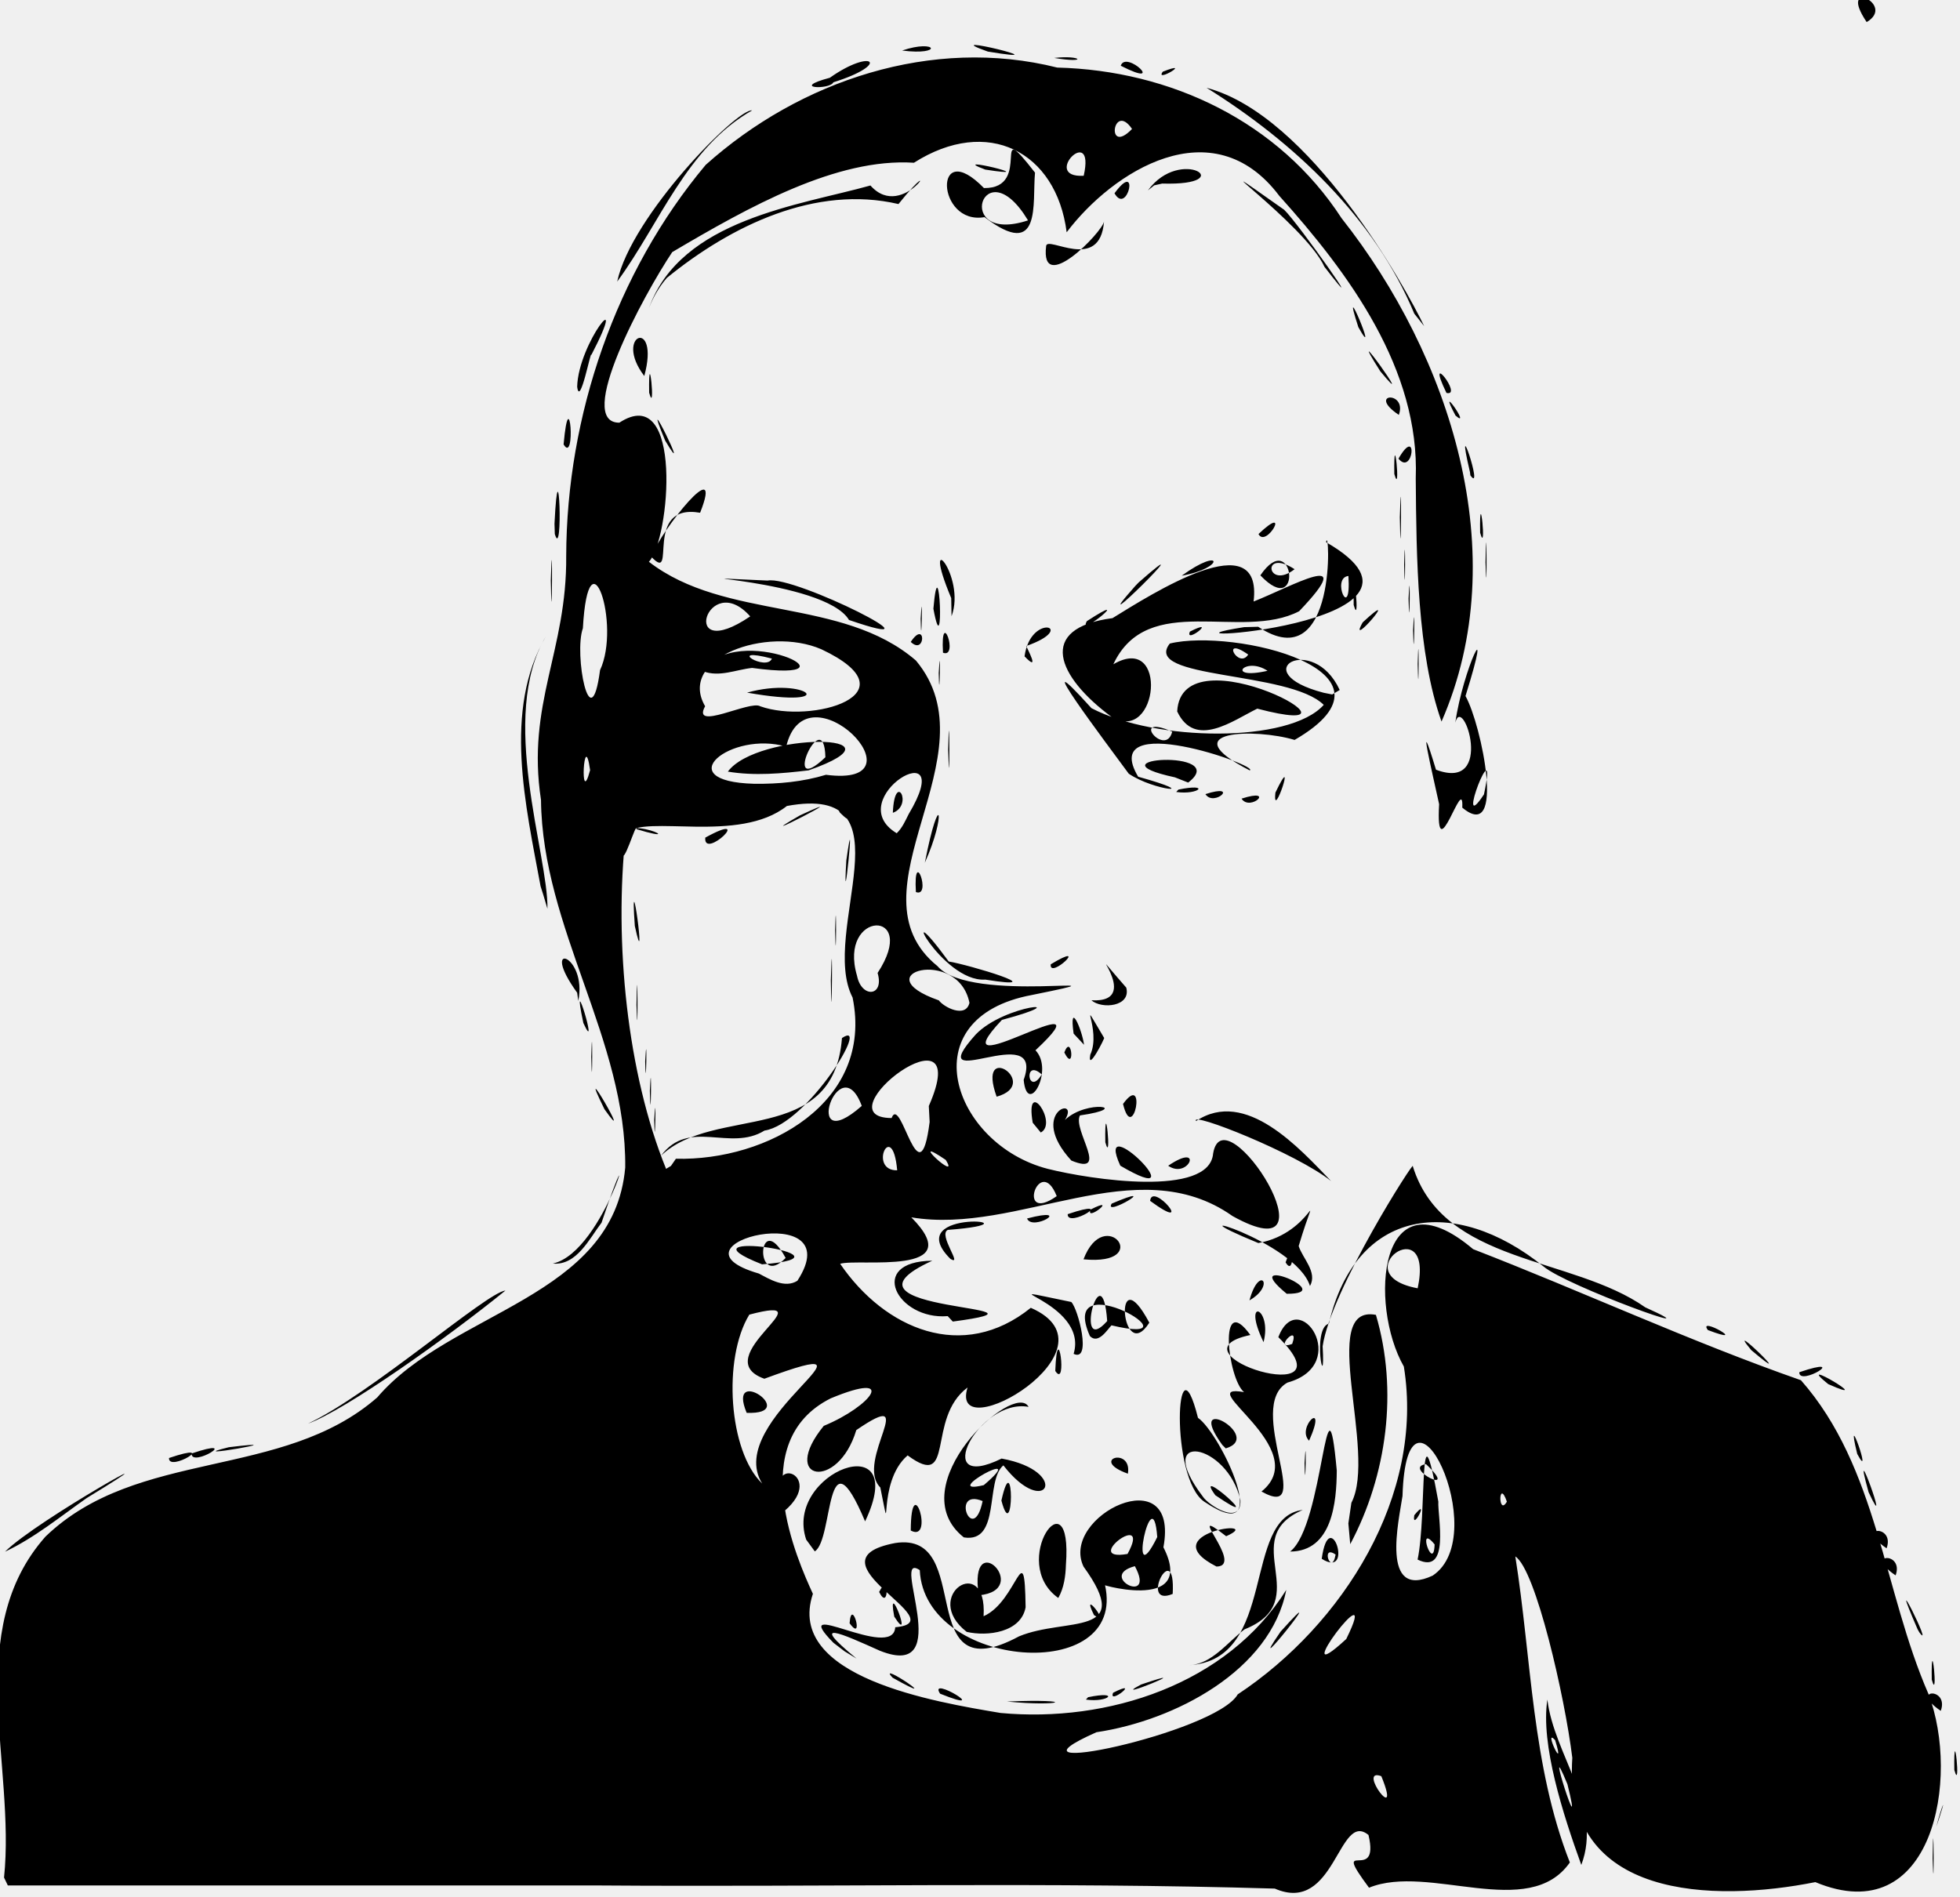
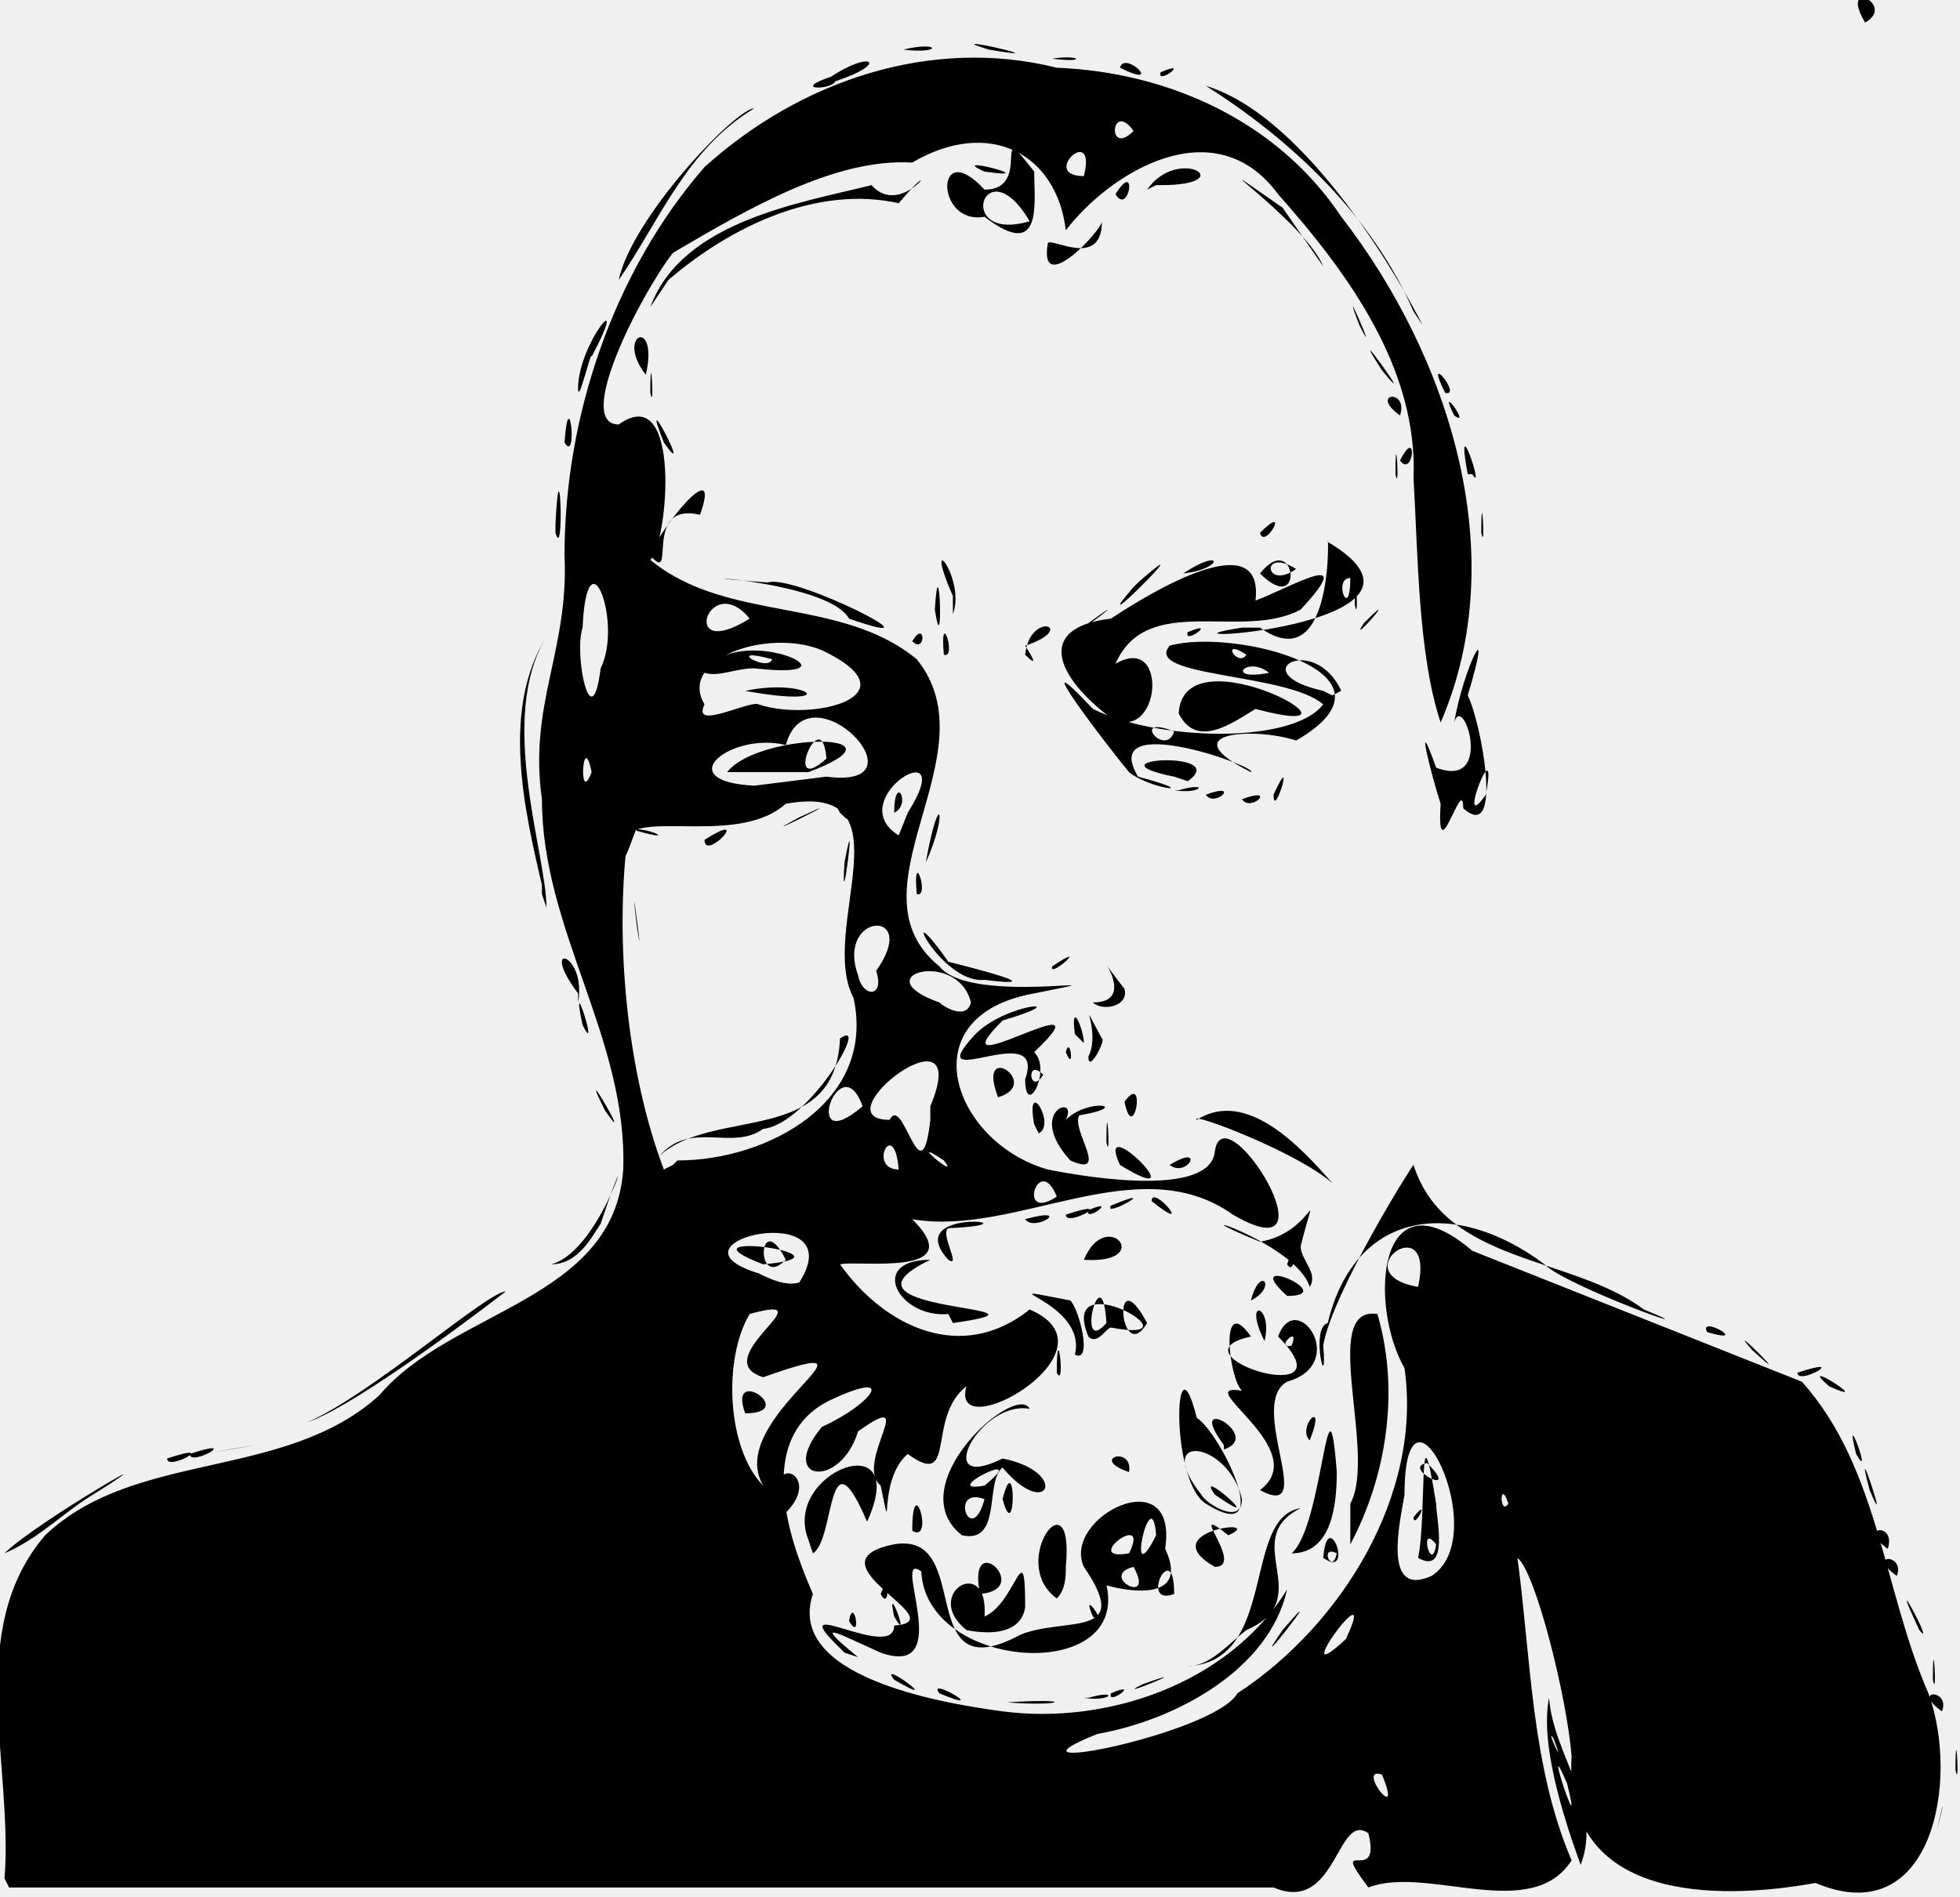
<svg xmlns="http://www.w3.org/2000/svg" width="434" height="420" stroke="#000" stroke-linecap="round" stroke-linejoin="round" fill="#fff" fill-rule="evenodd">
-   <path d="M.895 415.806c2.592-24.861-9.263-54.689 9.172-75.505 20.374-19.645 52.437-12.469 73.457-30.816 16.436-19.257 52.365-21.968 54.917-50.923.299-28.383-18.351-52.88-18.65-81.416-3.258-21.264 5.77-32.977 5.582-54.014.088-31.045 10.944-62.817 30.892-86.624 20.875-18.695 50.154-28.493 77.836-21.543 25.089.625 49.068 11.965 62.962 33.358 24.06 30.459 38.344 74.388 22.131 111.476-5.377-15.092-5.567-36.343-5.707-53.857.906-24.175-14.801-45.428-30.21-62.562-14.776-19.623-36.951-5.377-47.087 8.06-2.295-17.916-17.546-25.763-33.816-15.398-17.127-1.105-36.552 9.769-53.525 19.792-6.432 9.621-21.638 37.833-11.708 37.773 14.191-9.269 11.246 25.923 6.543 30.804 16.962 13.119 42.71 7.743 59.117 21.86 17.586 20.963-15.708 51.109 4.794 67.696 7.361 8.619 46.75 1.126 20.914 6.382-27.205 5.048-17.57 33.07 3.485 38.503 9.526 2.395 35.782 6.362 36.624-3.377 2.349-14.156 28.754 27.451 4.297 13.833-21.242-15.017-47.439 4.288-71.126.283 13.029 13.163-11.734 9.038-15.755 10.29 9.874 14.459 27.147 21.908 42.215 9.748 20.768 9.086-18.354 31.62-14.005 17.65-9.246 6.883-2.574 22.927-13.268 15.033-7.108 6.084-3.21 20.927-6.052 7.106-5.774-5.818 9.233-22.694-5.318-12.704-4.065 13.563-17.139 11.245-7.203-.936 10.584-4.371 16.551-12.335 1.544-6.098-19.112 9.564-7.375 35.837-3.948 43.29-6.21 18.499 27.204 23.976 41.551 26.385 23.685 2.211 50.173-6.291 63.264-27.252-3.446 17.858-24.702 28.936-42.036 31.52-24.318 10.794 26.382.243 31.288-8.382 23.336-15.464 41.409-44.052 36.786-72.607-7.825-13.689-5.629-43.728 15.343-25.992 24.3 9.413 47.975 20.414 72.586 29.026 17.005 19.311 18.258 46.615 28.234 69.478 7.077 18.527 1.047 52.551-25.049 41.671-22.431 4.478-55.914 3.873-53.812-27.529-1.65-13.508-8.107-41.74-12.62-44.594 3.603 22.633 3.649 46.348 12.076 67.768-9.105 13.041-31.207.177-44.471 5.592-8.74-11.772 2.532-.491-.117-11.675-6.671-5.497-7.312 17.719-20.746 11.87-49.839-1.482-99.824-.327-149.733-.693H1.735l-.521-1.087zm304.97-22.45c-5.611-2.087 4.741 11.623 0 0zm-7.767-30.376c8.298-16.866-14.184 13.071 0 0zm19.134-14.042c13.538-9.012-5.743-48.922-6.676-17.643-.812 5.476-4.935 23.048 6.676 17.643zm-3.338-3.552c2.128-9.885.161-37.463 4.594-12.848-.187 3.308 2.679 16.378-4.594 12.848zm3.771-3.357c-4.108-5.062-.2 6.477 0 0zm-1.906-17.779c-5.451.773 7.893 7.468 0 0zm-2.594 11.306c3.618-4.419-.63 3.892 0 0zm20.5-3c-1.874-5.413-1.974 3.435 0 0zm-164.893-4.005c-8.894-14.176 30.858-34.423.477-23.214-13.173-4.693 14.804-18.973-3.329-14.198-5.936 9.709-4.591 30.288 2.852 37.411zm-3.44-15.661c-4.545-10.953 12.11.455 0 0zm148.582-27.583c3.796-17.841-16.677-3.105 0 0zm-137.352-1.665c12.092-18.546-31.172-8.176-8.529-1.602 2.375 1.247 5.75 3.356 8.529 1.602zm-7.815-3.638c-20.698-8.143 23.599-1.854 0 0zm5.216-1.414c-6.173-11.441-7.102 7.334 0 0zm60.026-13.691c-3.808-9.62-9.172 6.455 0 0zm-35.325-5.719c-1.057-11.702-6.554.098 0 0zm-49-2.565c20.152.52 43.865-12.439 39.124-35.699-7.492-14.458 13.433-47.588-14.546-42.422-10.719 8.454-31.299 1.75-35.686 6.035-2.636 24.213.34 53.21 8.933 74.328l1.081-.653zm-3.288-.679c11.819-11.313 38.215-1.936 40.06-26.049 6.668-4.463-7.682 19.051-17.154 20.491-7.659 4.763-16.702-2.787-22.906 5.558zm-1.517-7.878c.499-9.215.175 9.004 0 0zm-.963-6.5c.443-10.012.226 10.472 0 0zm-1.037-6.5c.499-9.215.175 9.004 0 0zm-1.037-5.5v.09zm-.885-7c.233-14.443.363 12.345 0 0zm43.037-5.5c.466-16.364.182 16.577 0 0zm-43.406-12c-1.215-16.878 2.807 12.971 0 0zm44.349 1c.305-11.477.25 11.53 0 0zm.906-6.5v.09zm1.577-9c2.243-15.884-.945 15.915 0 0zm-49.728-1.803c-4.28-11.073 17.249-.87 3.278-5.126-.043-1.915-3.055 8.937-3.278 5.126zm18.494-3.252c11.305-6.218-.445 5.098 0 0zm21-4.945c14.735-6.811-13.497 7.74 0 0zm8.833-.573c-5.17-8.8 5.674 5.567 0 0zm19.666 64.957c10.57-24.049-24.343 2.58-8.243 2.662 2.111-5.472 6.163 18.72 8.426.869zm3.738 11.925c-9.047-6.162 3.434 5.381 0 0zm-18.583-11.95c-5.005-13.493-13.649 11.997 0 0zm23.845-22.83c-2.522-12.525-23.739-6.478-6.778-.544 1.05 1.474 5.934 4.055 6.778.544zm-20.341-6.612c9.424-14.377-8.837-13.894-4.555.619 1.011 5.063 6.113 4.608 4.555-.619zm6.877-35.168c11.398-19.093-15.352-3.446-2.643 4.225 1.23-1.187 1.891-2.726 2.643-4.225zm-3.501-.3c.405-9.49 4.653-1.709 0 0zm-67.035-9.45c-1.377-9.87-2.356 8.895 0 0zm52.224 1.028c22.84 2.982-4.369-24.923-8.807-6.23-12.167-3.601-26.235 7.698-7.087 8.223 5.352.066 10.756-.428 15.894-1.993zm-21.723-.702c6.562-8.882 41.508-8.609 17.88-.279-5.896.701-11.989 1.267-17.88.279zm21.599-3.181c-.288-12.325-10.181 9.697 0 0zm-14.427-11.289c11.346 4.037 34.551-2.699 13.542-12.624-12.108-5.251-31.942 1.962-25.747 12.618-3.124 5.669 9.989-1.404 12.205.005zm-2.919-3.024c13.248-3.71 21.419 3.782 0 0zm-9.753-4.738c7.222-11.439 37.025 2.818 10.867-.731-3.598.383-7.23 2.109-10.867.731zm15.25-2.8c-10.52-2.744-1.159 2.963 0 0zm-38.048 2.559c4.715-10.094-2.552-31.656-3.803-9.275-2.037 5.678 1.695 25.161 3.803 9.275zm33.249-11.904c-9.455-10.656-16.125 10.935 0 0zm73.847-97.58c2.681-11.906-9.679.536 0 0zm10.702-10.369c-4.246-6.213-5.885 6.108 0 0zm99.48 384.448c-4.035-11.129-9.042-26.703-7.515-36.617 1.485 12.342 12.327 23.89 7.515 36.617zm-3.068-17.86c-5.646-13.769 4.004 16.213 0 0zm-2.729-9.776c-2.774-3.028 2.478 7.995 0 0zm83.589 26.188c.233-14.443.363 12.345 0 0zm.821-7c1.165-4.647 2.676-7.993 0 0zm3.985-12.583c-.184-11.575 1.532 5.506 0 0zm-.921-4.417v.09zm-1-5v.09zm-1.079-3.668c-7.237-4.871 1.942-5.387 0 0zm-206.792-2.072c16.286-.639 12.035 1.209 0 0zm-14.786-1.732c-2.857-4.299 12.25 4.924 0 0zm32.769.779c7.232-1.494 4.583 1.249-.485.53zm5.544-.99c6.504-3.288-1.214 2.92 0 0zm6.188-1.817c14.229-4.836-7.87 4.175 0 0zm175.079-1.083c-.184-11.575 1.532 5.506 0 0zm-230.079-.417c-4.03-4.191 12.584 7.063 0 0zm65.687-2.79c19.631-1.143 11.574-32.761 25.115-34.379-14.885 6.429 3.051 20.045-12.889 26.447-3.72 2.781-7.245 7.743-12.227 7.932zm163.471-1.21v.09zm-242.286-3.75c-10.494-10.7 13.273 4.221 13.689-3.436 13.771-1.186-20.442-14.778.007-18.653 17.923-2.763 3.647 33.455 27.403 20.671 10.398-4.326 25.711.347 14.291-15.444-5.363-11.185 21.37-24.24 17.686-4.276 7.71 15.132-16.643 7.539-12.947 8.298 5.032 22.214-39.957 18.739-41.007-3.243-6.77-4.539 8.312 24.714-8.832 17.849-8.522-3.824-16.057-7.225-5.175 1.73l-2.65-1.608zm75.128-10.816c.709-12.963-7.709 3.2 0 0zm-8.376-6.144c-8.506 2.263 4.79 8.904 0 0zm-1.624-2.708c5.613-10.231-10.544 1.836 0 0zm6.581-3.738c-1.013-13.895-6.794 13.703 0 0zm27.339 20.911c12.665-14.086-8.95 12.993-.065.083zm141.016-.505c-7.269-16.796 3.935 5.514.381.675zm-210.555.587c-10.24-7.987 4.608-17.655 3.746-3.463 7.542-3.303 9.059-18.498 9.306-1.981-1.016 5.604-8.519 6.502-13.052 5.445zm-25.921-1.904c.421-6.049 3.341 4.571 0 0zm9.886-1.477c-1.749-9.159 4.427 6.942 0 0zm44.238-.323c-3.219-6.477 4.102 2.848 0 0zm-25.538-4.384c-2.313-15.736 12.118-1.13 0 0zm17.621.583c-11.193-7.933 3.254-28.028 1.691-7.342-.074 2.517-.433 5.111-1.691 7.342zm-39.667-1.333c2.2-4.488 2.2 4.488 0 0zm225.079-3.668c-7.237-4.871 1.942-5.387 0 0zm-150.37-1.956c-14.584-7.441 11.394-10.82 2.132-6.716-9.946-7.786 4.317 6.609-2.132 6.716zm23.291-1.721c1.735-12.384 7.325 4.648 0 0zm3.075-.93c-3.444-2.426-.88 4.987 0 0zm-294.626-.642c7.021-7.027 42.35-26.674 18.074-11.872-5.897 4.138-11.516 8.779-18.074 11.872zm177.395-2.678c-5.031-14.961 23.282-25.568 13.048-4.039-8.891-21.042-6.95 4.096-11.141 6.644zm107.157 2.65c7.505-5.741 7.967-43.538 10.33-17.962-.033 6.956-.981 17.928-10.33 17.962zm132.079-.724c-7.237-4.871 1.942-5.387 0 0zm-118.51-10.082c5.786-11.128-7.542-44.067 5.43-41.615 4.944 16.696 2.456 35.494-5.686 50.784l-.414-4.601zm-97.569 6.15c.073-14.071 5.36 2.832 0 0zm11.75 1.518c-14.308-11.341 11.166-34.818 14.34-28.908-11.06-2.016-21.949 19.281-5.971 11.449 15.525 2.831 9.887 13.736.388 1.507-4.11 3.397-.497 17.283-8.758 15.952zm4.164-8.046c-7.258-2.967-2.114 10.136 0 0zm.257-3.527c10.842-9.258-10.465 2.515 0 0zm-44.136 5.721c-5.519-13.619 9.779-8.301 0 0zm48.035-2.309c2.838-12.709 2.792 10.5 0 0zm44.967.283c-7.73-5.064-6.339-38.15-1.438-18.599 4.846 3.244 17.418 29.35 1.438 18.599zm7.964-.308c-2.805-12.821-19.597-15.71-8.352-.887 1.172 1.895 8.514 6.64 8.352.887zm-5.557-1.15c-5.419-7.378 12.572 8.601 0 0zm144.648-.673c-4.19-14.999 5.404 11.543 0 0zm-134.429-.151c11.784-9.454-15.874-24.129-3.859-22.01-3.619-2.914-5.827-22.654 1.392-12.653-19.261 4.071 23.191 17.239 6.197.481 4.43-11.617 16.394 6.085 2.021 10.056-9.569 5.295 6.533 31-5.75 24.125zm6.796-32.689c1.778-4.986-4.487 1.706 0 0zm-36.378 28.74c-8.757-3.124.987-6.128 0 0zm39.116-2.309c.499-9.216.175 9.004 0 0zm122.377-2.072c-2.878-11.806 3.694 6.936 0 0zm-373.821.909c11.555-3.907-.165 3.301 0 0zm5-1c11.555-3.907-.165 3.301 0 0zm228.225-1.903c-8.671-11.996 9.376-1.82.777.774zm-219.975.514c16.908-2.058-11.688 2.866 0 0zm239.199-1.449c4.296-9.649-2.967-2.904 0 0zm-221.667-3.779c14.017-6.624 39.546-29.066 43.723-29.476-12.722 10.343-35.412 26.481-43.723 29.476zm223.626-5.721v.09zm112.981-3.033c-8.223-6.629 11.461 5.106 0 0zm-111.941-8.373c1.78-12.393 20.707-41.899 19.968-39.868 6.758 21.793 35.193 19.812 51.468 31.243 17.013 7.673-17.581-4.75-22.572-9.09-19.769-15.906-41.547-12.874-47.487 12.712-3.858.974-.691 16.722-1.377 5.004zm-59.199 5.465c.468-12.549 2.775 4.235 0 0zm164.75.279c11.555-3.907-.166 3.301 0 0zm-10.636-4.889c-6.555-7.845 11.43 9.644 0 0zm-150.053.824c3.54-11.744-22.119-15.902-.521-11.488 1.541 1.534 4.568 13.388.521 11.488zm42.057-2.588c-4.961-10.255 1.99-7.785 0 0zm-38.453-1.352c-7.422-16.705 25.67 2.613 4.777-2.376-.89.916-2.921 4.291-4.777 2.376zm3.831-3.324c-1.161-16.016-7.586 8.503 0 0zm9.326.361c-8.113-15.254-6.275 9.83 0 0zm123.677 1.63c-2.464-3.335 9.78 3.724 0 0zm-168.32-3.084c-11.176.93-18.056-12.135-3.411-12.271-25.371 11.59 32.224 9.782 4.54 13.476zm66.82-3.49c2.144-8.026 5.876-3.359 0 0zm8.25-1.458c-11.274-9.258 11.81.082 0 0zm5.151-1.719c-3.168-10.111-33.439-18.559-11.441-9.517 12.392-2.21 13.696-15.305 8.935.665.876 2.756 4.207 5.755 2.506 8.851zm-167.656-4.973c11.799-2.605 19.829-36.026 10.782-9.046-2.685 3.516-5.518 9.534-10.782 9.046zm162.255-.277c1.874-5.413 1.974 3.435 0 0zm-74.216-.754c-11.611-11.585 22.006-8.149-.575-6.425-2.242 1.051 3.471 8.179.575 6.425zm29.466.091c4.712-12.385 15.714 1.534 0 0zm-12.5-9.043c10.52-2.744 1.159 2.963 0 0zm9-.957c11.555-3.907-.165 3.301 0 0zm5.063-1.021c6.504-3.288-1.214 2.92 0 0zm4.688-1.317c11.768-5.017-2.039 3.23 0 0zm8.5-.604c.429-4.444 10.391 7.584 0 0zm40.064-4.396c-7.688-6.14-31.396-15.525-29.888-13.286 10.974-7.343 22.907 6.066 29.888 13.286zm-46.662-3.395c-6.202-13.547 18.075 10.614 0 0zm-10.843-1.137c-9.823-10.738 2.039-14.601-1.418-8.997 4.892-4.657 15.158-2.703 3.319-.998-1.698 3.147 6.761 13.569-1.901 9.995zm21.441 1.148c7.986-5.432 4.549 3.151 0 0zm-13.921-5.2c-.184-11.575 1.532 5.507 0 0zm-16.079-4.335c-1.756-10.399 5.739.063 1.79 2.176zm-94.822-2.979c-6.907-14.026 7.102 10.034 0 0zm114.822-1.176c5.376-7.348 2.243 9.263 0 0zm-27.985-1.603c-4.615-12.817 10.087-2.832 0 0zm5.985-3.728c4.964-13.816-23.236 4.019-10.61-10.055 6.518-6.779 23.273-7.896 5.788-3.22-15.452 16.392 25.258-9.947 7.436 6.724 4.212 4.406-1.81 14.926-2.614 6.551zm4-1.202c-4.12-3.737-3.087 5.14 0 0zm-99.748-3.893c.305-11.477.25 11.53 0 0zm104.748-.969c1.678-4.478 2.414 4.807 0 0zm5.75.491c2.608-5.635-3.268-14.335 3.054-3.735.383-.315-3.79 7.903-3.054 3.735zm-3.691-4.675c-1.056-7.574 1.836-.998 2.31 2.483zm-108.559-2.347c-2.976-14.024 3.726 8.133 0 0zm112.5-5.028c12.563.707-3.977-16.131 7.715-2.807 1.107 4.211-5.403 4.832-7.715 2.807zM127.8 219.85c-8.641-11.982 2.33-8.471.245 1.819l-.161-1.196zm90.364-2.906c-9.733.655-20.406-20.854-8.088-4.009 4.356.684 23.777 6.513 8.088 4.009zm14.5-3.388c9.057-5.458-.411 3.522 0 0zM119.699 196.27c-3.258-17.714-8.392-39.05 1.197-55.372-10.638 17.739.536 48.446.324 60.355l-.953-3.197zm83.106 1.286c-.612-10.496 3.591 1.334 0 0zm1.981-6.5c3.317-17.038 4.834-10.756 0 0zm113.878-12.967c-1.416-6.535-5.18-22.422-.696-7.63 13.202 4.983 5.947-17.067 4.283-10.437 1.663-11.801 8.642-26.328 2.252-5.878 3.576 6.346 8.991 32.789-.713 24.717.384-8.113-5.998 14.679-5.126-.773zm9.929-2.164c3.386-15.936-6.798 10.328 0 0zm-53.679.942c7.737-2.493 1.892 2.954 0 0zm-8-1c7.737-2.493 1.892 2.954 0 0zm15.5-.342c4.99-10.417-.75 6.947 0 0zm-73.592-1.969v.09zm52.111 1.307c7.232-1.495 4.583 1.249-.485.53zm-10.995-3.518c-4.516-6.149-23.646-31.539-8.262-14.517 14.201 7.448 43.856 7.812 51.438-.726-7.661-7.575-40.393-5.622-34.085-13.583 14.032-3.431 54.102 6.01 27.632 21.346-8.587-2.604-27.375-2.21-9.945 6.744 2.504-.921-33.659-13.7-24.697 1.402 14.927 4.148 3.476 3.139-2.081-.667zm9.625-9.318c-9.745-4.21-1.469 5.945 0 0zm37.086-9.221c-5.917-12.834-21.273-4.016-3.573.609l1.912.383zm-15.985-4.25c-5.036-3.342-9.444 2.141 0 0zm-4.271-3.604c-6.288-4.36-2.159 3.383 0 0zm-16.229 27.2c-19.992-4.316 12.738-6.379 2.935 1.158zm-50.214-6.096c.307-14.437.392 13.926 0 0zm50.715-8.499c.98-18.458 46.966 7.049 17.732-.619-5.37 2.604-13.772 8.996-17.732.619zm-14.5 1.234c-12.087-8.931-16.712-19.685.169-21.895 8.834-5.431 33.359-21.166 31.248-3.686 8.279-3.241 23.649-12.057 10.089 2.152-12.832 6.662-33.536-4.518-41.145 11.747 12.277-7.156 9.996 17.768-.361 11.682zm-38.305-9.735c.499-9.215.175 9.004 0 0zm106.057-2c.305-11.477.25 11.53 0 0zm-87.052-1.7c1.337-9.858 12.058-6.38.393-2.294.075.407 3.247 6.095-.393 2.294zm-18.059-.8c-.612-10.496 3.591 1.334 0 0zm-7.141-2.393c3.415-5.131 3.312 3.13 0 0zm111.232-2.607c.443-10.012.226 10.472 0 0zm-124.901-2.251c-5.429-9.183-45.766-9.904-18.023-8.732 6.082-1.189 41.269 16.703 18.023 8.732zm75.481 2.568c6.504-3.288-1.214 2.92 0 0zm-59.618-2.817c.499-9.216.175 9.004 0 0zm2.821-2.25c1.319-15.435 2.516 13.627 0 0zm71.921 4.001c17.743 11.767 15.744-23.366 15.033-18.732 32.251 18.569-44.305 22.883-18.142 18.812zm19.978-11.251c-3.928.384.657 10.489 0 0zm3.161 10.273c9.269-8.58-3.696 6.594 0 0zm-91.114-5.375c-7.018-16.743 3.412-4.925.072 4.019zm30.038 5.102c11.13-7.213-2.273 3.942 0 0zm11.475-8.573c16.027-14.08-13.47 15.137-.767.794zm47.604 4.989c-.184-11.575 1.532 5.506 0 0zm12.153-1.417c.443-10.012.226 10.472 0 0zm-189.932-4c.441-15.818.261 16.121 0 0zm139.7-1.059c9.214-6.687 9.584-1.669 0 0zm17.415-.078c7.44-10.897 9.538 10.054 0 0zm7.585-1.363c-7.452-4.816-6.181 4.786 0 0zm24.252-1c.305-11.477.25 11.53 0 0zm18.02-.5c.233-14.443.363 12.345 0 0zm-184.728-1.262c2.112-5.829 16.251-23.498 10.817-9.739-12.841-2.208-4.924 16.011-10.817 9.739zm-21.427-7.321c.966-19.678 1.969 8.69.069 2.296l-.036-1.206zm155.882 2.299c7.43-7.062 1.72 3.283 0 0zm31.3-3.716c.44-15.818.261 16.121 0 0zm17.779 3.417c-.184-11.575 1.532 5.506 0 0zm-.921-4.417v.09zm-1.327-9c-3.586-15.258 3.23 5.168.086.714zm-16.752.417c-.184-11.575 1.532 5.506 0 0zm.921-3.394c4.416-7.673 3.268 3.966 0 0zm-184.866-3.158c1.322-14.712 2.77 4.641 0 0zm22.492-.844c-6.062-14.575 6.506 10.913 0 0zm174.998-5.56c-4.432-8.303 3.776 3.343 0 0zm-12.545-.13c-7.237-4.871 1.942-5.387 0 0zm-166-4.915c-.184-11.575 1.532 5.507 0 0zm176.545.045c-4.913-10.14 3.814.915 0 0zM127.8 85.635c.28-9.825 11.815-23.722 3.135-7.017-.064-1.395-2.535 11.794-3.135 7.017zm177.848-3.396c-8.872-13.979 8.896 10.725 0 0zm-162.984 1.033c-7.006-9.197 3.571-13.17 0 0zm176.158-3.716v.09zm-5.658-10.092c-8.791-21.229-26.805-38.077-45.985-50.016 22.976 6.084 44.152 44.337 48.17 52.777zm-12.389 2.981c-4.341-13.351 5.046 9.058 0 0zm-157.067-4.254c7.067-19.648 33.355-22.712 49.031-27.112 7.438 8.391 16.861-9.158 6.207 4.111-18.328-4.283-37.011 4.724-51.292 16.358-1.685 1.966-3.014 4.229-3.946 6.643zm149.565-9.102c-4.354-9.589-31.902-28.826-8.926-12.637 3.114 2.946 20.059 27.099 8.926 12.637zM136.664 62.36c3.127-14.544 26.513-38.327 29.875-37.915-14.575 8.312-20.404 25.035-29.875 37.915zm94.98-7.878c.224-2.398 11.942 5.946 12.814-5.415-.372 2.348-14.172 16.574-12.814 5.415zm-13.642-6.395c-10.708 1.871-11.432-18.05-.13-6.439 11.1.157 1.014-16.636 11.31-3.417-.636 6.779 1.58 19.589-11.18 9.856zm9.631.719c-9.926-16.502-16.868 5.542 0 0zm19.148-6c5.671-7.708 2.899 5.088 0 0zm7.405-.642c7.278-9.96 20.579-.984 3.159-1.514l-1.772.397zm-36.021-4.608c-9.13-3.406 14.007 2.188 0 0zm-34.419-20.333c9.471-6.7 13.65-3.019.788 1-.724 1.694-9.815 1.406-.788-1zm73.732-1.35c6.98-2.734-1.94 2.649 0 0zm-9.312-1.317c1.151-3.58 10.307 5.282 0 0zm-14.732-1.725c6.018-.697 7.642 1.29 0 0zm-14.703-1.411c-12.562-4.45 18.175 3.008 0 0zm-18.982-.229c7.766-2.63 9.21 1.186 0 0zm213.583-6.302c-6.635-9.86 6.671-3.92 0 0z" stroke="none" fill="#000" fill-rule="nonzero" />
+   <path d="M1 416c2-25-9-55 9-76 20-19 53-12 74-31 16-19 52-21 54-50 1-29-18-53-18-82-3-21 6-33 5-54 0-31 11-63 31-86 21-19 50-29 78-22 25 1 49 12 63 33 24 31 38 75 22 112-5-15-5-37-6-54 1-24-14-45-30-63-14-19-37-5-47 8-2-17-17-25-34-15-17-1-36 10-53 20-7 9-22 38-12 38 14-10 11 26 7 30 17 14 42 8 59 22 17 21-16 51 5 68 7 9 46 1 21 6-28 5-18 33 3 39 10 2 36 6 37-4 2-14 28 28 4 14-21-15-48 5-71 1 13 13-12 9-16 10 10 14 27 22 42 10 21 9-18 31-14 17-9 7-2 23-13 15-7 6-3 21-6 7-6-5 9-22-5-12-4 13-18 11-8-1 11-5 17-13 2-6-19 9-7 36-4 43-6 18 27 24 42 26 23 3 50-6 63-27-4 18-25 29-42 32-25 10 26 0 31-9 23-15 41-44 37-72-8-14-6-44 15-26l73 29c17 19 18 46 28 69 7 19 1 53-25 42-22 4-56 4-54-28-1-13-8-41-12-44 3 22 3 46 12 67-9 14-32 1-45 6-9-12 3 0 0-12-7-5-7 18-21 12H2l-1-2zm305-23c-6-2 5 12 0 0zm-8-30c8-17-14 13 0 0zm19-14c14-9-6-49-6-18-1 6-5 23 6 18zm-3-4c2-9 0-37 4-12 0 3 3 16-4 12zm4-3c-4-5-1 7 0 0zm-2-18c-6 1 8 8 0 0zm-3 12c4-5 0 3 0 0zm21-3c-2-6-2 3 0 0zm-165-4c-9-15 31-35 0-24-13-4 15-19-3-14-6 10-5 30 3 38zm-4-16c-4-11 12 0 0 0zm149-28c4-18-17-3 0 0zm-137-1c12-19-32-9-9-2 2 1 6 3 9 2zm-8-4c-21-8 23-2 0 0zm5-1c-6-12-7 7 0 0zm60-14c-4-10-9 6 0 0zm-35-6c-1-12-7 0 0 0zm-49-2c20 0 44-13 39-36-8-15 13-48-15-43-10 9-31 2-35 7-3 24 0 53 8 74l2-1zm-4-1c12-11 39-2 40-26 7-5-7 19-17 20-7 5-16-2-23 6zm-1-8c0-9 0 9 0 0zm-1-6c0-10 0 10 0 0zm-1-7c0-9 0 9 0 0zm-1-5zm-1-7c0-15 0 12 0 0zm43-6c0-16 0 17 0 0zm-43-12c-2-17 2 13 0 0zm44 1c0-11 0 12 0 0zm1-6zm1-9c3-16-1 15 0 0zm-49-2c-5-11 17-1 3-5 0-2-3 9-3 5zm18-3c11-7 0 5 0 0zm21-5c15-7-13 7 0 0zm9-1c-5-9 6 6 0 0zm20 65c10-24-25 3-9 3 3-6 7 18 9 0zm3 12c-9-6 4 5 0 0zm-18-12c-5-14-14 12 0 0zm24-23c-3-12-24-6-7 0 1 1 6 4 7 0zm-21-7c10-14-9-13-4 1 1 5 6 5 4-1zm7-35c12-19-15-3-2 5l2-5zm-3 0c0-9 4-2 0 0zm-67-9c-2-10-3 8 0 0zm52 1c23 3-4-25-9-7-12-3-26 8-7 9l16-2zm-22-1c7-9 42-9 18 0h-18zm22-3c-1-13-10 9 0 0zm-15-12c12 4 35-2 14-12-12-5-32 2-26 12-3 6 10-1 12 0zm-3-3c14-3 22 4 0 0zm-9-4c7-12 37 2 11-1-4 0-8 2-11 1zm15-3c-11-3-1 3 0 0zm-38 2c5-10-3-31-4-9-2 6 2 25 4 9zm33-11c-9-11-16 10 0 0zm74-98c3-12-10 0 0 0zm11-10c-5-7-6 6 0 0zm99 384c-4-11-9-27-7-37 1 13 12 24 7 37zm-3-18c-6-14 4 16 0 0zm-3-10c-2-3 3 8 0 0zm84 27c0-15 0 12 0 0zm1-7c1-5 2-8 0 0zm4-13c0-12 1 5 0 0zm-1-4zm-1-5zm-1-4c-7-5 2-5 0 0zm-207-2c16-1 12 1 0 0zm-15-2c-3-4 12 5 0 0zm33 1c7-2 5 1-1 0zm5-1c7-3-1 3 0 0zm7-2c14-5-8 4 0 0zm175-1c0-12 1 5 0 0zm-230 0c-4-5 12 7 0 0zm65-3c20-1 12-33 25-35-14 7 4 20-12 27-4 3-8 8-13 8zm164-1zm-242-4c-11-11 13 4 13-4 14-1-20-14 0-18 18-3 4 33 28 20 10-4 25 1 14-15-5-11 21-24 18-4 7 15-17 7-13 8 5 22-40 19-41-3-7-5 8 24-9 18-9-4-16-8-5 1l-3-1zm75-11c0-13-8 3 0 0zm-9-6c-8 2 5 9 0 0zm-1-3c5-10-11 2 0 0zm6-4c-1-13-7 14 0 0zm28 21c12-14-9 13 0 0zm141 0c-8-17 4 5 0 0zm-211 0c-10-8 5-17 4-3 7-3 9-19 9-2-1 6-8 6-13 5zm-26-2c1-6 3 5 0 0zm10-1c-2-9 4 7 0 0zm44 0c-3-7 4 3 0 0zm-25-5c-3-15 12-1 0 0zm17 1c-11-8 4-28 2-7 0 2 0 5-2 7zm-39-1c2-5 2 4 0 0zm225-4c-7-5 2-5 0 0zm-151-2c-14-8 12-11 3-7-10-8 4 7-3 7zm24-2c1-12 7 5 0 0zm3-1c-4-2-1 5 0 0zM1 344c7-7 42-27 18-12-6 4-11 9-18 12zm178-3c-6-15 23-26 13-4-9-21-7 4-12 7zm107 3c7-6 8-44 10-18 0 7-1 18-10 18zm132-1c-7-5 2-6 0 0zm-119-10c6-11-7-44 6-42 5 17 2 36-6 51v-5zm-97 6c0-14 5 3 0 0zm11 1c-14-11 12-34 15-28-11-2-22 19-6 11 15 3 10 14 0 2-4 3 0 17-9 15zm5-8c-8-3-3 11 0 0zm0-3c11-9-11 2 0 0zm-44 6c-6-14 9-9 0 0zm48-3c3-12 3 11 0 0zm45 1c-8-5-7-39-2-19 5 3 18 29 2 19zm8-1c-3-13-20-15-9-1 1 2 9 7 9 1zm-6-1c-5-7 13 9 0 0zm145-1c-4-15 5 12 0 0zm-135 0c12-9-16-24-4-22-3-3-5-22 2-12-19 4 23 17 6 0 4-11 16 6 2 10-9 5 7 31-6 24zm7-32c2-5-4 1 0 0zm-36 28c-9-3 1-6 0 0zm39-2c0-9 0 9 0 0zm122-2c-3-12 4 7 0 0zm-374 1c12-4 0 3 0 0zm5-1c12-4 0 3 0 0zm229-2c-9-12 9-2 0 1zm-220 1c17-3-12 2 0 0zm239-2c4-10-3-3 0 0zm-222-4c14-6 40-29 44-29-13 10-35 26-44 29zm224-5zm113-3c-8-7 11 5 0 0zm-112-9c2-12 21-42 20-40 7 22 35 20 51 32 17 7-17-5-22-10-20-15-42-12-48 13-4 1 0 17-1 5zm-59 6c0-13 2 4 0 0zm164 0c12-4 0 3 0 0zm-10-5c-7-8 11 10 0 0zm-150 1c3-12-22-16-1-12 2 2 5 14 1 12zm42-3c-5-10 2-8 0 0zm-39-1c-7-17 26 2 5-2-1 0-3 4-5 2zm4-3c-1-16-7 8 0 0zm9 0c-8-15-6 10 0 0zm124 2c-2-4 10 3 0 0zm-168-4c-11 1-18-12-4-12-25 12 33 10 5 14zm67-3c2-8 6-3 0 0zm8-1c-11-10 12 0 0 0zm5-2c-3-10-33-19-11-10 12-2 13-15 9 1 0 3 4 6 2 9zm-168-5c12-3 20-36 11-9-2 3-5 9-11 9zm163 0c2-6 2 3 0 0zm-75-1c-11-12 22-8 0-7-2 1 3 9 0 7zm30 0c5-12 16 1 0 0zm-13-9c11-3 2 3 0 0zm9-1c12-4 0 3 0 0zm5-1c7-3-1 3 0 0zm5-1c12-5-2 3 0 0zm9-1c0-4 10 8 0 0zm40-4c-8-7-32-16-30-14 11-7 23 6 30 14zm-47-4c-6-13 18 11 0 0zm-11-1c-10-11 2-15-1-9 5-5 15-3 3-1-2 3 7 14-2 10zm22 1c8-5 4 3 0 0zm-14-5c0-12 1 5 0 0zm-16-4c-2-11 5 0 1 2zm-95-3c-7-14 7 10 0 0zm115-2c5-7 2 10 0 0zm-28-1c-5-13 10-3 0 0zm6-4c5-14-24 4-11-10 7-7 23-8 6-3-16 16 25-10 7 7 4 4-2 15-2 6zm4-1c-4-4-3 5 0 0zm-100-4c0-11 0 12 0 0zm105-1c1-4 2 5 0 0zm5 1c3-6-3-15 3-4 1 0-3 8-3 4zm-3-5c-1-8 2-1 2 2zm-109-2c-3-14 4 8 0 0zm113-5c12 0-4-17 7-3 1 4-5 5-7 3zm-114-2c-9-12 2-9 0 2v-2zm90-3c-10 1-20-21-8-4 4 1 24 6 8 4zm15-3c9-6-1 3 0 0zm-113-18c-4-17-9-39 1-55-11 18 0 48 0 60l-1-3zm83 2c-1-11 3 1 0 0zm2-7c3-17 5-11 0 0zm114-13c-2-6-6-22-1-8 13 5 6-17 4-10 2-12 9-26 3-6 3 6 8 33-1 25 0-8-6 15-5-1zm10-2c3-16-7 10 0 0zm-54 1c8-3 2 3 0 0zm-8-1c8-3 2 3 0 0zm15 0c5-11 0 6 0 0zm-73-2zm52 1c7-2 5 1-1 0zm-11-4c-5-6-24-31-8-14 14 7 44 8 51-1-8-7-40-6-34-13 14-4 54 6 28 21-9-3-28-2-10 7 2-1-34-14-25 1 15 4 3 3-2-1zm10-9c-10-4-2 6 0 0zm37-9c-6-13-22-4-4 0l2 1zm-16-4c-5-4-10 2 0 0zm-5-4c-6-4-2 3 0 0zm-16 27c-20-4 13-6 3 1zm-50-6c0-14 0 14 0 0zm51-8c1-19 47 7 17-1-5 3-13 9-17 1zm-15 1c-12-9-17-20 0-22 9-6 34-21 32-4 8-3 23-12 10 2-13 7-34-4-41 12 12-7 10 18-1 12zm-38-10c0-9 0 9 0 0zm106-2c0-11 0 12 0 0zm-87-2c1-10 12-6 0-2 0 0 4 6 0 2zm-18 0c-1-11 3 1 0 0zm-7-3c3-5 3 3 0 0zm111-2c0-10 0 10 0 0zm-125-3c-5-9-46-10-18-8 6-2 41 16 18 8zm75 3c7-3-1 3 0 0zm-59-3c0-9 0 9 0 0zm3-2c1-16 2 13 0 0zm72 4c17 12 15-24 15-19 32 19-45 23-19 19zm20-11c-4 0 0 10 0 0zm3 10c9-9-4 6 0 0zm-91-6c-7-16 3-4 0 4zm30 6c11-8-3 3 0 0zm11-9c16-14-13 15-1 1zm48 5c0-12 1 5 0 0zm12-1c0-10 0 10 0 0zm-190-4c0-16 0 16 0 0zm140-2c9-6 9-1 0 0zm17 0c8-10 10 10 0 0zm8-1c-8-5-7 5 0 0zm24-1c0-11 0 12 0 0zm18 0c0-15 0 12 0 0zm-185-2c2-6 16-23 11-9-13-3-5 16-11 9zm-21-7c1-20 2 9 0 2v-1zm156 2c7-7 1 4 0 0zm31-3c0-16 0 16 0 0zm18 3c0-12 1 5 0 0zm-1-4zm-2-9c-3-16 4 5 1 0zm-16 0c0-12 1 5 0 0zm1-3c4-8 3 4 0 0zm-185-4c1-14 3 5 0 0zm22 0c-6-15 7 10 0 0zm175-6c-4-8 4 3 0 0zm-12 0c-7-5 2-6 0 0zm-166-5c0-12 1 5 0 0zm176 0c-5-10 4 1 0 0zm-192-1c0-10 12-24 3-7 0-2-3 11-3 7zm178-4c-9-14 9 11 0 0zm-163 1c-7-9 3-13 0 0zm176-3zm-6-11c-9-21-27-38-46-50 23 7 44 45 48 53zm-12 3c-5-13 5 10 0 0zm-157-4c7-19 33-23 49-27 7 8 17-9 6 4-18-4-37 5-51 17l-4 6zm149-9c-4-10-32-29-9-13l9 13zm-156 3c3-14 26-38 30-38-15 9-21 25-30 38zm95-8c0-2 12 6 12-5 0 2-14 17-12 5zm-14-6c-11 2-11-18 0-6 11 0 1-17 11-4 0 7 2 20-11 10zm10 1c-10-17-17 5 0 0zm19-6c5-8 3 5 0 0zm7-1c7-10 21-1 3-1h-1zm-36-4c-9-4 14 2 0 0zm-34-21c9-6 13-3 1 1-1 2-10 2-1-1zm73-1c7-3-1 3 0 0zm-9-1c1-4 10 5 0 0zm-15-2c6-1 8 1 0 0zm-14-2c-13-4 18 3 0 0zm-19 0c8-2 9 1 0 0zm213-6c-6-10 7-4 0 0z" fill="#000" fill-rule="nonzero" stroke="none" />
</svg>
